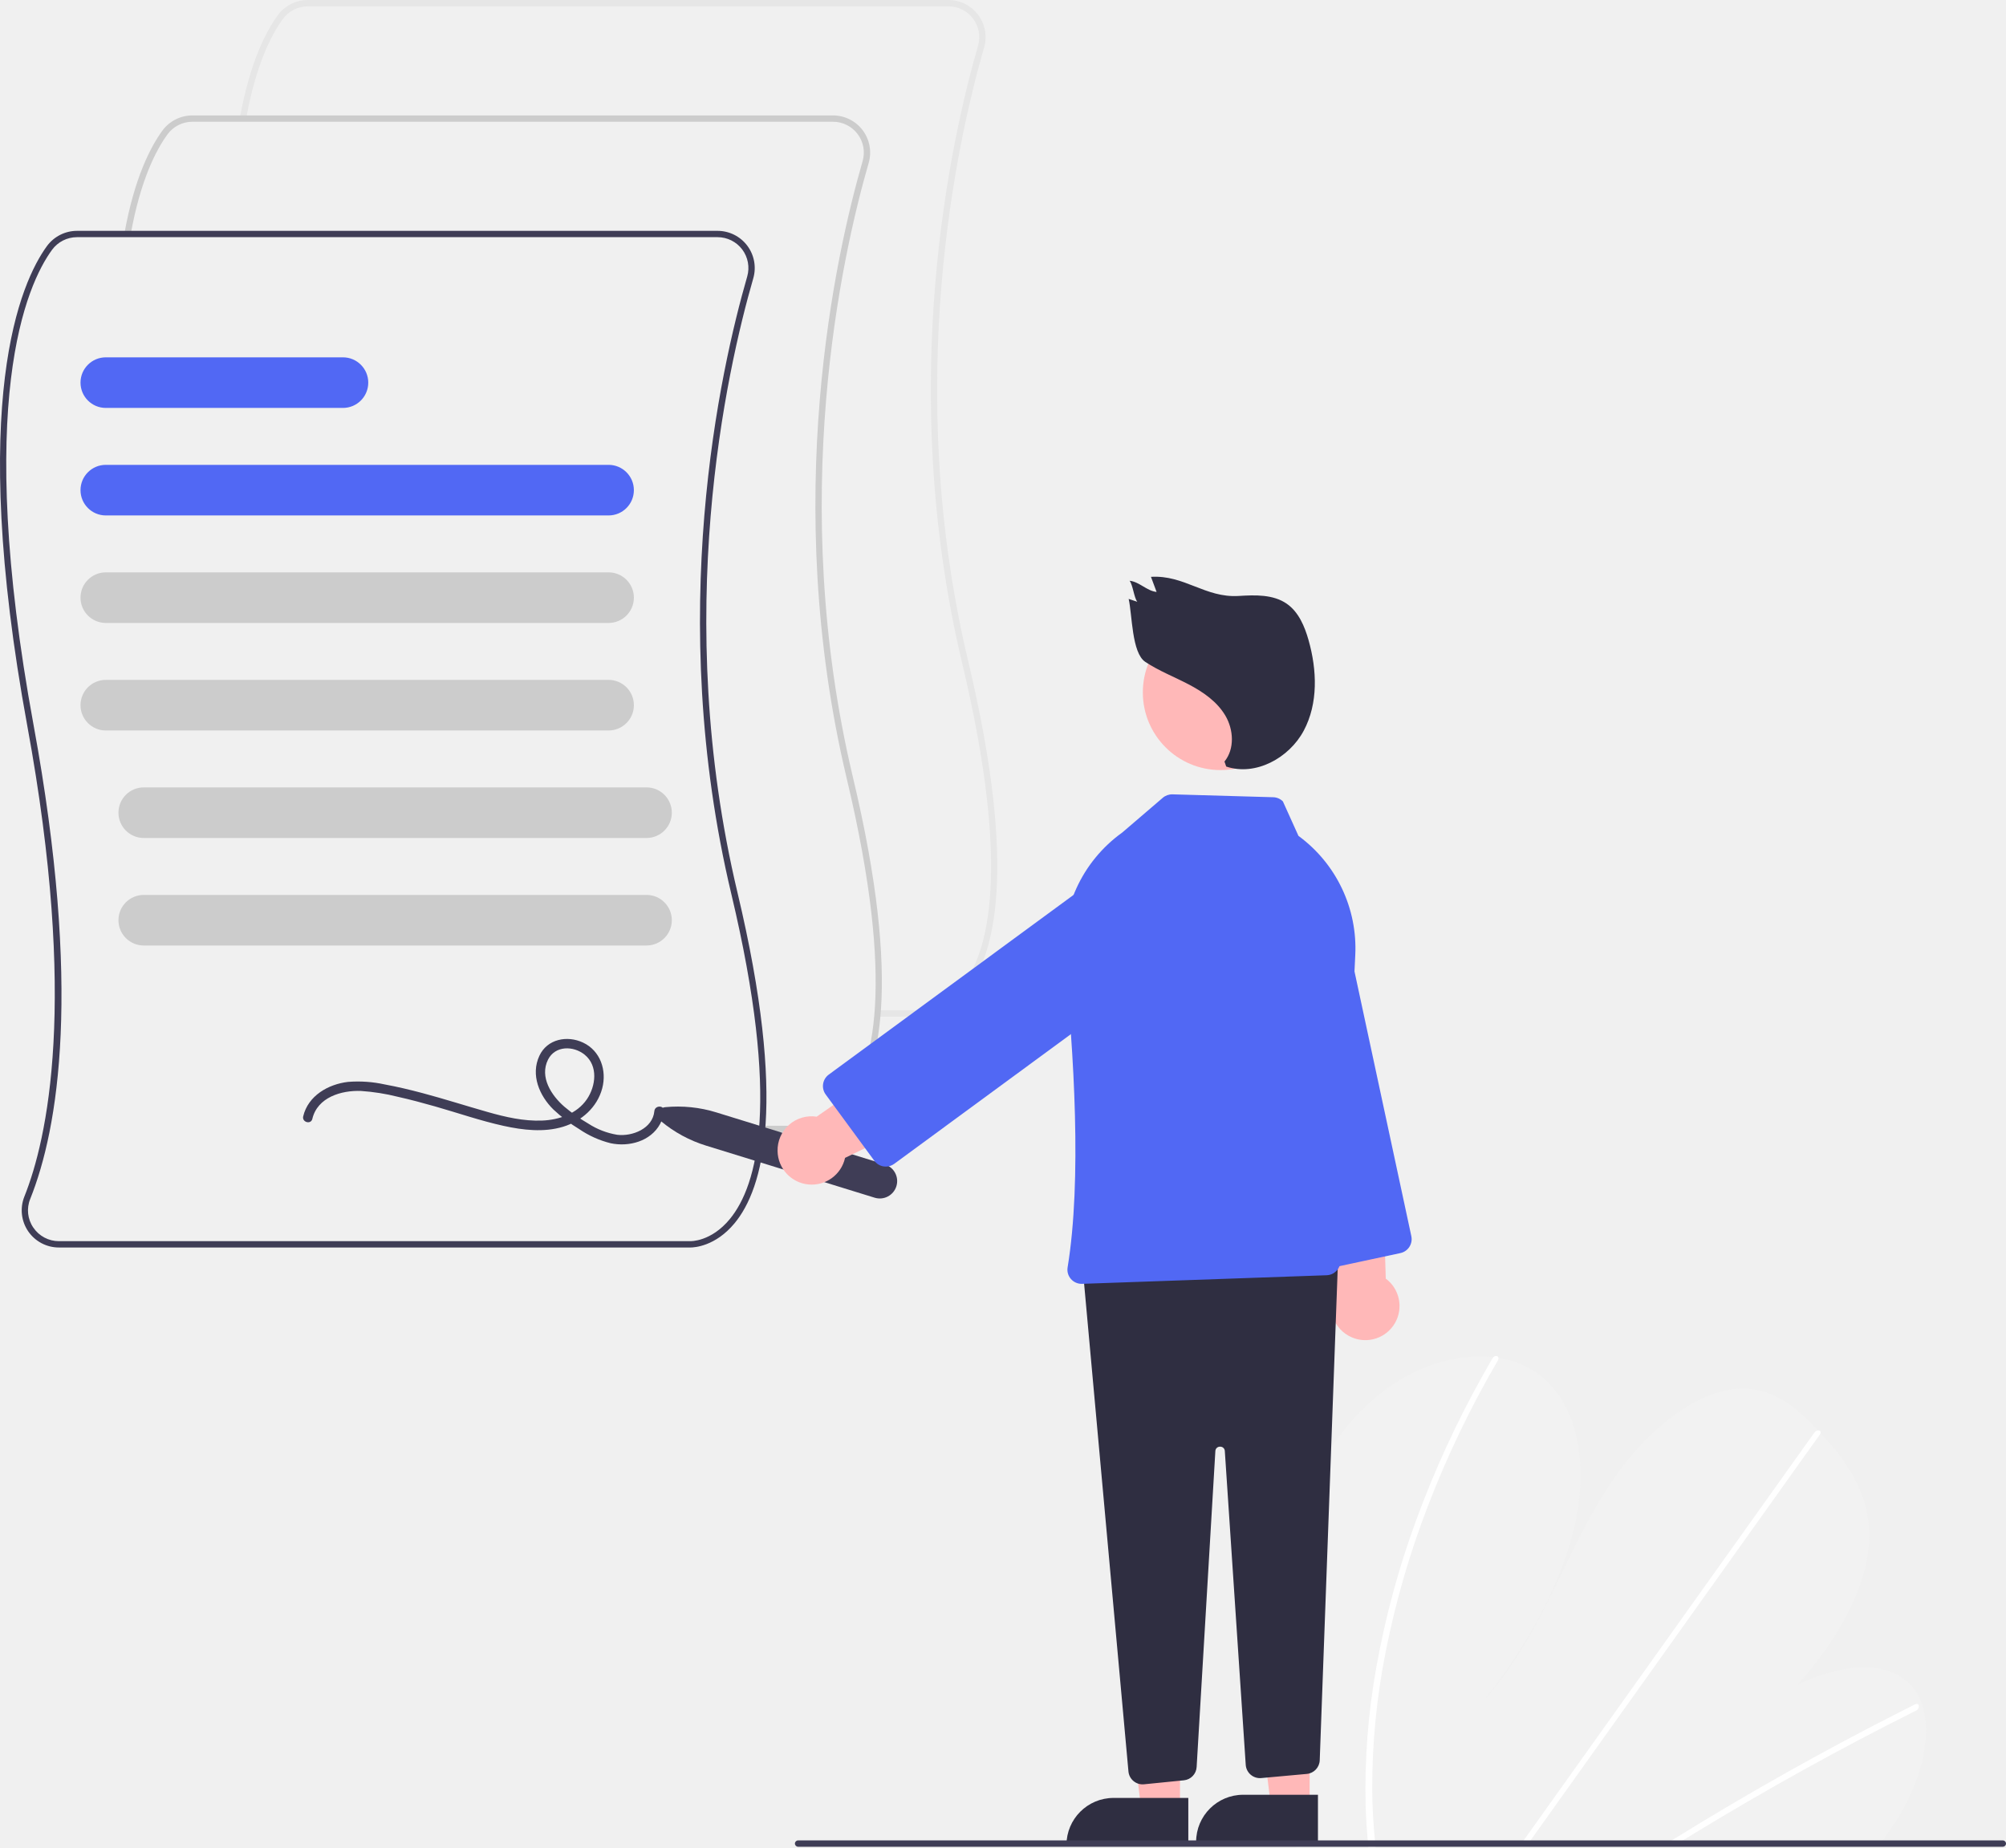
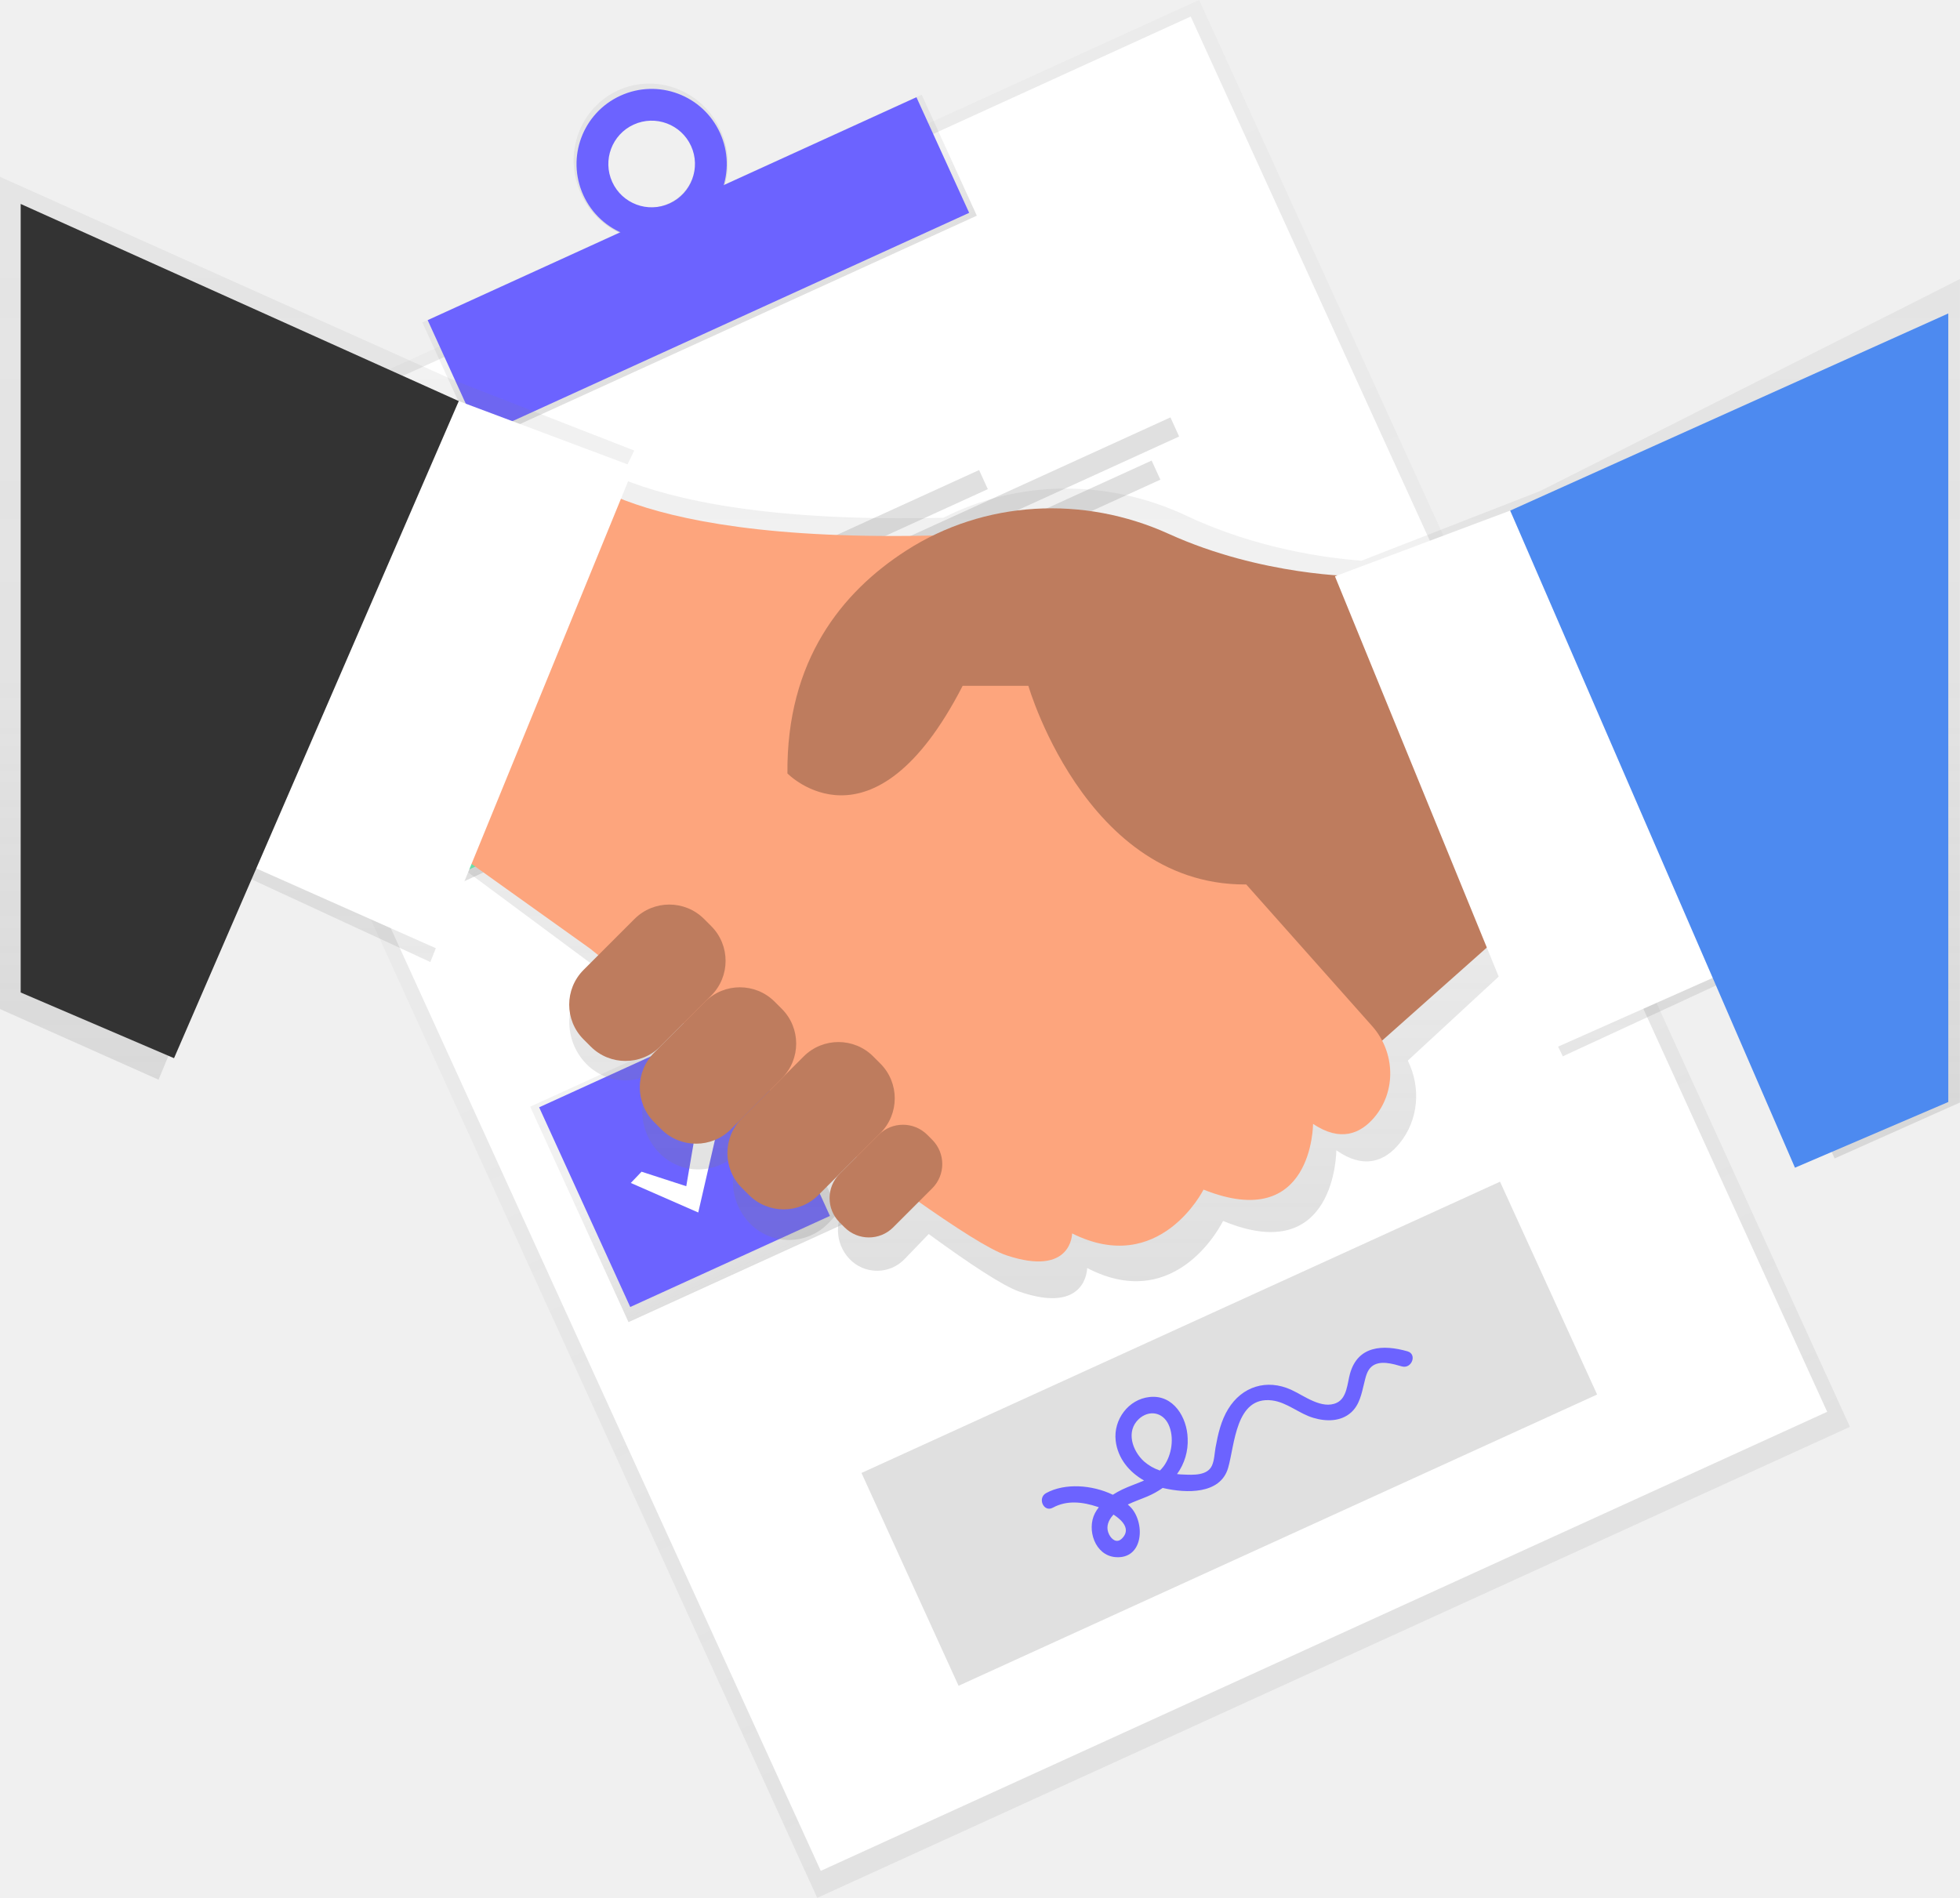
- <svg xmlns="http://www.w3.org/2000/svg" id="faaae39e-6d1f-40c0-bc77-dd3f36c97390" data-name="Layer 1" width="634.387" height="584.35" viewBox="0 0 634.387 584.35">
-   <path d="M574.1,479.328c-.113,0-.185-.003-.209-.004l-13.564.001v-2H573.94c.315.011,6.746.193,12.671-6.997,8.83-10.715,16.081-37.24.481-102.756-20.975-88.096-3.481-165.923,5.014-195.295a9.752,9.752,0,0,0-9.383-12.452H380.148a9.796,9.796,0,0,0-7.9,4.021c-3.599,4.95-8.537,14.46-11.627,31.655l-1.968-.354c3.157-17.569,8.256-27.358,11.978-32.478a11.801,11.801,0,0,1,9.517-4.845H582.723a11.753,11.753,0,0,1,11.304,15.007c-8.451,29.22-25.855,106.644-4.989,194.277,15.818,66.438,8.214,93.537-.951,104.572C582.043,478.959,575.382,479.328,574.1,479.328Z" transform="translate(-282.8063 -157.8251)" fill="#e6e6e6" />
-   <path d="M537.6,515.828c-.113,0-.185-.003-.209-.004l-13.564.001v-2H537.44c.317.01,6.746.193,12.671-6.997,8.83-10.715,16.081-37.24.481-102.756-20.975-88.096-3.481-165.923,5.014-195.295a9.752,9.752,0,0,0-9.383-12.452H343.648a9.796,9.796,0,0,0-7.9,4.021c-3.599,4.95-8.537,14.46-11.627,31.655l-1.968-.354c3.157-17.569,8.256-27.358,11.978-32.478a11.801,11.801,0,0,1,9.517-4.845H546.223a11.753,11.753,0,0,1,11.304,15.007c-8.451,29.22-25.855,106.644-4.989,194.277,15.818,66.438,8.214,93.537-.951,104.572C545.543,515.459,538.882,515.828,537.6,515.828Z" transform="translate(-282.8063 -157.8251)" fill="#ccc" />
-   <path d="M501.1,552.328c-.113,0-.185-.003-.209-.004l-199.453.001a11.75,11.75,0,0,1-10.928-16.102c7.237-18.081,16.981-61.459.932-148.839-18.951-103.18-1.985-140.47,6.189-151.713a11.801,11.801,0,0,1,9.518-4.845H509.723a11.753,11.753,0,0,1,11.304,15.007c-8.451,29.22-25.855,106.644-4.989,194.277,15.818,66.438,8.214,93.537-.951,104.572C509.043,551.959,502.382,552.328,501.1,552.328ZM307.148,232.825a9.796,9.796,0,0,0-7.9,4.021c-8.023,11.035-24.651,47.757-5.84,150.176,15.332,83.474,7.896,127.614-1.042,149.944a9.587,9.587,0,0,0,.977,9.064,9.763,9.763,0,0,0,8.095,4.294H500.94c.315.015,6.746.193,12.671-6.997,8.83-10.715,16.081-37.24.481-102.756-20.975-88.096-3.481-165.923,5.014-195.295a9.752,9.752,0,0,0-9.383-12.452Z" transform="translate(-282.8063 -157.8251)" fill="#3f3d56" />
-   <path d="M475.267,320.825h-159a8,8,0,1,1,0-16h159a8,8,0,0,1,0,16Z" transform="translate(-282.8063 -157.8251)" fill="#5168f4" />
-   <path d="M475.267,354.825h-159a8,8,0,1,1,0-16h159a8,8,0,0,1,0,16Z" transform="translate(-282.8063 -157.8251)" fill="#ccc" />
-   <path d="M475.267,388.825h-159a8,8,0,1,1,0-16h159a8,8,0,0,1,0,16Z" transform="translate(-282.8063 -157.8251)" fill="#ccc" />
-   <path d="M487.267,422.825h-159a8,8,0,1,1,0-16h159a8,8,0,0,1,0,16Z" transform="translate(-282.8063 -157.8251)" fill="#ccc" />
-   <path d="M487.267,456.825h-159a8,8,0,1,1,0-16h159a8,8,0,0,1,0,16Z" transform="translate(-282.8063 -157.8251)" fill="#ccc" />
-   <path d="M391.267,286.825h-75a8,8,0,1,1,0-16h75a8,8,0,0,1,0,16Z" transform="translate(-282.8063 -157.8251)" fill="#5168f4" />
-   <path d="M381.583,511.647c1.614-6.835,9.198-9.075,15.398-8.825a65.728,65.728,0,0,1,11.611,1.837c3.984.891,7.929,1.947,11.855,3.066,7.198,2.053,14.323,4.536,21.64,6.141,6.091,1.336,12.711,2.12,18.786.275,5.839-1.773,10.793-6.126,12.382-12.145,1.497-5.672-.558-11.873-6.054-14.465-5.012-2.364-11.342-1.162-13.827,4.184-2.801,6.027-.002,12.599,4.432,16.96a49.668,49.668,0,0,0,8.238,6.257,30.676,30.676,0,0,0,9.864,4.418c5.785,1.236,12.676-.585,15.66-6.112a10.329,10.329,0,0,0,1.172-4.037c.177-1.922-2.825-1.91-3,0-.506,5.503-6.951,8.081-11.77,7.477a23.924,23.924,0,0,1-9.125-3.542,53.472,53.472,0,0,1-7.558-5.333c-4.088-3.538-7.92-9.359-5.174-14.879,2.236-4.495,8.063-4.45,11.608-1.551,4.293,3.511,3.527,9.883.696,14.052-3.135,4.616-8.817,6.551-14.174,6.76-5.821.227-11.593-1.109-17.157-2.689-6.913-1.963-13.756-4.16-20.702-6.008-3.943-1.049-7.917-1.996-11.931-2.733a39.377,39.377,0,0,0-11.57-.801c-6.26.723-12.65,4.367-14.191,10.894-.443,1.877,2.449,2.679,2.893.798Z" transform="translate(-282.8063 -157.8251)" fill="#3f3d56" />
-   <path d="M688.083,681.265a458.031,458.031,0,0,0,4.318,58.855c.095.685.198,1.37.293,2.055l184.402-1.03c.541-.68,1.074-1.369,1.591-2.065,1.722-2.306,3.335-4.677,4.816-7.13,7.12-11.817,10.379-25.653,7.113-35.199l-.059-.148a16.75,16.75,0,0,0-3.269-5.681c-7.447-8.383-22.504-6.985-36.168-.219C863.375,677.288,873.134,660.36,873.876,645.25c.727-14.738-6.98-25.267-15.338-34.214-.274-.296-.548-.583-.823-.871-.133-.148-.274-.288-.407-.435-6.522-6.819-14.125-13.54-25.129-12.727-12.069.893-25.451,11.003-34.833,22.783-9.383,11.772-15.617,25.145-21.937,38.197-6.328,13.043-13.174,26.42-23.328,37.569,13.753-17.396,24.842-37.189,28.938-56.439s.491-37.738-11.766-46.804a28.669,28.669,0,0,0-12.558-5.067c-.529-.088-1.066-.159-1.612-.222-11.347-1.291-24.895,2.633-36.422,12.014C705.966,609.361,697.165,624.673,692.787,639.209,688.408,653.744,687.941,667.738,688.083,681.265Z" transform="translate(-282.8063 -157.8251)" fill="#f2f2f2" />
-   <path d="M808.729,741.527l3.526-.02q1.679-1.05,3.375-2.075c.7-.442,1.407-.867,2.116-1.3q17.544-10.715,35.308-20.556,17.748-9.849,35.674-18.79a1.478,1.478,0,0,0,.85-1.69.426.426,0,0,0-.059-.124c-.167-.313-.539-.443-1.083-.176-1.466.735-2.94,1.47-4.406,2.222q-17.975,9.094-35.796,19.097-17.808,9.998-35.414,20.879c-.247.15-.494.308-.741.458C810.96,740.143,809.849,740.835,808.729,741.527Z" transform="translate(-282.8063 -157.8251)" fill="#fff" />
-   <path d="M763.264,741.781l2.18-.012c.492-.688.975-1.376,1.467-2.065q17.332-24.304,34.656-48.608,28.371-39.79,56.724-79.579a1.404,1.404,0,0,0,.245-.48c.162-.587-.27-.932-.823-.871a1.656,1.656,0,0,0-1.152.733q-15.906,22.314-31.804,44.611-28.223,39.591-56.438,79.173c-1.196,1.675-2.393,3.358-3.589,5.033C764.24,740.404,763.748,741.092,763.264,741.781Z" transform="translate(-282.8063 -157.8251)" fill="#fff" />
-   <path d="M714.688,729.118c.111,3.675.354,7.291.672,10.873q.092,1.028.185,2.055l2.288-.013c-.07-.685-.14-1.37-.201-2.055-.483-5.176-.826-10.41-.873-15.786a220.23,220.23,0,0,1,4.336-44.392,276.397,276.397,0,0,1,13.428-46.119,316.724,316.724,0,0,1,21.97-45.63,1.219,1.219,0,0,0,.202-.81c-.094-.652-.963-.845-1.612-.222a1.894,1.894,0,0,0-.328.415q-1.583,2.722-3.108,5.46a316.505,316.505,0,0,0-21.028,45.79A275.09,275.09,0,0,0,718.1,684.872,217.271,217.271,0,0,0,714.688,729.118Z" transform="translate(-282.8063 -157.8251)" fill="#fff" />
-   <path d="M491.811,512.358a2.5,2.5,0,0,1,1.362-4.41,41.289,41.289,0,0,1,16.193,1.66l53.315,16.466a5.5,5.5,0,0,1-3.246,10.51l-53.315-16.466A41.292,41.292,0,0,1,491.811,512.358Z" transform="translate(-282.8063 -157.8251)" fill="#3f3d56" />
-   <path d="M710.358,580.757a10.743,10.743,0,0,1-4.868-15.737l-9.139-47.792,23.291-1.816,1.406,46.747A10.801,10.801,0,0,1,710.358,580.757Z" transform="translate(-282.8063 -157.8251)" fill="#ffb8b8" />
-   <path d="M694.914,556.092l-23.723-110.482a17.5,17.5,0,1,1,34.22-7.347l23.723,110.481a4.506,4.506,0,0,1-3.455,5.345l-25.421,5.458a4.498,4.498,0,0,1-5.344-3.455Z" transform="translate(-282.8063 -157.8251)" fill="#5168f4" />
-   <polygon points="373.17 572.064 360.911 572.064 355.078 524.776 373.173 524.777 373.17 572.064" fill="#ffb8b8" />
-   <path d="M352.154,568.561H375.797a0,0,0,0,1,0,0v14.887a0,0,0,0,1,0,0H337.267a0,0,0,0,1,0,0v0A14.887,14.887,0,0,1,352.154,568.561Z" fill="#2f2e41" />
-   <polygon points="414.17 571.064 401.911 571.064 396.078 523.776 414.173 523.777 414.17 571.064" fill="#ffb8b8" />
-   <path d="M393.154,567.561H416.797a0,0,0,0,1,0,0v14.887a0,0,0,0,1,0,0H378.267a0,0,0,0,1,0,0v0A14.887,14.887,0,0,1,393.154,567.561Z" fill="#2f2e41" />
-   <path d="M641.288,721.068a4.469,4.469,0,0,1-1.616-3.062L625.419,561.227a4.501,4.501,0,0,1,4.313-4.904l71.48-2.681a4.502,4.502,0,0,1,4.666,4.662l-5.714,156.177a4.508,4.508,0,0,1-4.09,4.316l-14.413,1.311a4.5,4.5,0,0,1-4.897-4.183l-6.614-99.217a1.436,1.436,0,0,0-1.496-1.399h-.006a1.437,1.437,0,0,0-1.492,1.411l-5.919,99.886a4.479,4.479,0,0,1-4.044,4.211l-12.591,1.26a4.47,4.47,0,0,1-3.313-1.008Z" transform="translate(-282.8063 -157.8251)" fill="#2f2e41" />
-   <circle cx="385.977" cy="218.962" r="24.561" fill="#ffb8b8" />
-   <path d="M621.485,562.288a4.462,4.462,0,0,1-1.053-3.679c4.534-27.562,1.979-68.074-.964-97.207a44.201,44.201,0,0,1,18.241-40.302l12.827-10.994a4.57,4.57,0,0,1,3.057-1.082l31.866.91a4.483,4.483,0,0,1,3.053,1.317l4.924,10.904.051.037a44.07,44.07,0,0,1,17.915,37.69l-4.69,96.937a4.524,4.524,0,0,1-4.347,4.28l-77.347,2.718c-.05.001-.1.002-.149.002A4.489,4.489,0,0,1,621.485,562.288Z" transform="translate(-282.8063 -157.8251)" fill="#5168f4" />
-   <path d="M528.709,521.837a10.743,10.743,0,0,1,12.366-10.883l39.865-27.898,11.19,20.508-42.077,20.416a10.801,10.801,0,0,1-21.344-2.143Z" transform="translate(-282.8063 -157.8251)" fill="#ffb8b8" />
-   <path d="M562.258,526.687a4.473,4.473,0,0,1-2.945-1.785l-15.385-20.96a4.506,4.506,0,0,1,.965-6.291l91.095-66.863a17.5,17.5,0,0,1,20.71,28.216L565.603,525.866a4.469,4.469,0,0,1-2.653.873A4.602,4.602,0,0,1,562.258,526.687Z" transform="translate(-282.8063 -157.8251)" fill="#5168f4" />
-   <path d="M670.04,398.652c3.257-3.994,2.901-10.077.286-14.518s-7.052-7.5-11.618-9.889-9.417-4.268-13.714-7.113-4.11-14.887-5.254-19.912l2.729.909c-1.049-1.342-1.385-5.307-2.434-6.649,3.084.305,5.455,3.232,8.538,3.537l-1.779-4.776c10.574-.652,17.149,6.696,27.723,6.044,5.239-.323,10.929-.527,15.236,2.473,3.743,2.607,5.637,7.12,6.881,11.509,2.669,9.423,3.084,19.979-1.526,28.62s-15.237,14.464-24.52,11.344Z" transform="translate(-282.8063 -157.8251)" fill="#2f2e41" />
-   <path d="M535.194,741.825h381a1,1,0,0,0,0-2h-381a1,1,0,0,0,0,2Z" transform="translate(-282.8063 -157.8251)" fill="#3f3d56" />
+ <svg xmlns="http://www.w3.org/2000/svg" xmlns:xlink="http://www.w3.org/1999/xlink" id="196ecc45-c3c6-4b7d-8685-374129418fe3" data-name="Layer 1" width="885" height="856.96" viewBox="0 0 885 856.96">
+   <defs>
+     <linearGradient id="431b905b-f630-4d26-9705-072736e3fa0a" x1="613.19" y1="813.7" x2="613.19" y2="105.57" gradientTransform="translate(-0.86 -10.23)" gradientUnits="userSpaceOnUse">
+       <stop offset="0" stop-color="gray" stop-opacity="0.25" />
+       <stop offset="0.54" stop-color="gray" stop-opacity="0.12" />
+       <stop offset="1" stop-color="gray" stop-opacity="0.1" />
+     </linearGradient>
+     <linearGradient id="82c9264e-9b45-4df5-9d25-f7dacbcab158" x1="613.84" y1="152.52" x2="613.84" y2="92.5" gradientTransform="translate(-140.84 19.9)" xlink:href="#431b905b-f630-4d26-9705-072736e3fa0a" />
+     <linearGradient id="e7f96ace-9b05-41bf-887d-5e87841d3793" x1="613.84" y1="104.78" x2="613.84" y2="33.84" gradientTransform="translate(-136.32 285.71) rotate(-24.52)" xlink:href="#431b905b-f630-4d26-9705-072736e3fa0a" />
+     <linearGradient id="0e5c1f30-7912-44d8-85da-be3b7e04fbbd" x1="440.4" y1="329.87" x2="440.4" y2="222.94" gradientTransform="translate(-61.32 78.01)" xlink:href="#431b905b-f630-4d26-9705-072736e3fa0a" />
+     <linearGradient id="f5898732-89b1-47b9-bad4-993f506fb52e" x1="440.76" y1="541.79" x2="440.76" y2="434.85" gradientTransform="translate(26.6 58.74)" xlink:href="#431b905b-f630-4d26-9705-072736e3fa0a" />
+     <linearGradient id="f9eac279-a8ac-46d5-97b7-7547b98d8743" x1="440.4" y1="302" x2="440.4" y2="249.51" gradientTransform="translate(-293.43 264.79) rotate(-24.52)" xlink:href="#431b905b-f630-4d26-9705-072736e3fa0a" />
+     <linearGradient id="56bc9504-3ea8-4a78-ad29-d599ef16b1a5" x1="599.62" y1="607.1" x2="599.62" y2="100.78" gradientTransform="matrix(1, 0, 0, 1, 0, 0)" xlink:href="#431b905b-f630-4d26-9705-072736e3fa0a" />
+   </defs>
+   <g opacity="0.5">
+     <rect x="356.07" y="95.34" width="512.51" height="708.13" transform="translate(-288.4 273.74) rotate(-24.52)" fill="url(#431b905b-f630-4d26-9705-072736e3fa0a)" />
+   </g>
+   <rect x="361.51" y="100.79" width="499.47" height="692.48" transform="translate(-287.52 273.08) rotate(-24.52)" fill="#fff" />
+   <rect x="349.12" y="112.4" width="247.78" height="60.02" transform="translate(-173.56 188.23) rotate(-24.52)" fill="url(#82c9264e-9b45-4df5-9d25-f7dacbcab158)" />
+   <path d="M436.21,61.74c-17.4,7.94-24.92,28.82-16.79,46.64s28.83,25.83,46.23,17.89,24.92-28.82,16.79-46.64S453.61,53.8,436.21,61.74Zm23.21,50.88a20.47,20.47,0,1,1,9.69-26.91A20.23,20.23,0,0,1,459.42,112.63Z" transform="translate(-157.12 -20.92)" fill="url(#e7f96ace-9b05-41bf-887d-5e87841d3793)" />
+   <rect x="351.19" y="112.55" width="242.56" height="57.38" transform="translate(-173.12 187.91) rotate(-24.52)" fill="#6c63ff" />
+   <path d="M437.29,64.12a33.91,33.91,0,1,0,44.92,16.78A33.91,33.91,0,0,0,437.29,64.12Zm22.19,48.65a19.56,19.56,0,1,1,9.68-25.92A19.56,19.56,0,0,1,459.48,112.76Z" transform="translate(-157.12 -20.92)" fill="#6c63ff" />
+   <rect x="325.61" y="300.95" width="106.94" height="106.94" transform="translate(-270.02 168.37) rotate(-24.52)" fill="url(#0e5c1f30-7912-44d8-85da-be3b7e04fbbd)" />
+   <rect x="413.89" y="493.6" width="106.94" height="106.94" transform="translate(-342.01 222.39) rotate(-24.52)" fill="url(#f5898732-89b1-47b9-bad4-993f506fb52e)" />
+   <rect x="329.52" y="304.86" width="99.11" height="99.11" transform="translate(-270.02 168.37) rotate(-24.52)" fill="#69f0ae" />
+   <rect x="416.66" y="495.88" width="99.11" height="99.11" transform="translate(-341.44 221.76) rotate(-24.52)" fill="#6c63ff" />
+   <rect x="471.46" y="260.92" width="135.85" height="9.48" transform="translate(-218.73 226.9) rotate(-24.52)" fill="#e0e0e0" />
+   <rect x="473.37" y="255.5" width="224.31" height="9.48" transform="translate(-212.31 245.56) rotate(-24.52)" fill="#e0e0e0" />
+   <rect x="479.98" y="271.71" width="208.51" height="9.48" transform="translate(-219.16 246.49) rotate(-24.52)" fill="#e0e0e0" />
+   <rect x="558.6" y="451.95" width="135.85" height="9.48" transform="translate(-290.15 280.29) rotate(-24.52)" fill="#e0e0e0" />
+   <rect x="560.51" y="446.52" width="224.31" height="9.48" transform="translate(-283.73 298.95) rotate(-24.52)" fill="#e0e0e0" />
+   <rect x="567.12" y="462.74" width="208.51" height="9.48" transform="translate(-290.58 299.88) rotate(-24.52)" fill="#e0e0e0" />
+   <polygon points="199.04 337.46 222.26 345 229.9 300.31 241.2 303.4 228.49 358.65 193.47 343.3 199.04 337.46" fill="url(#f9eac279-a8ac-46d5-97b7-7547b98d8743)" />
+   <polygon points="202 336.87 222.19 343.42 228.83 304.56 238.65 307.25 227.6 355.29 197.15 341.95 202 336.87" fill="#fff" />
+   <polygon points="289.68 529.08 309.87 535.63 316.51 496.77 326.33 499.46 315.28 547.5 284.83 534.16 289.68 529.08" fill="#fff" />
+   <rect x="553.74" y="615.49" width="316.9" height="105.63" transform="translate(-370.25 334.93) rotate(-24.52)" fill="#e0e0e0" />
+   <path d="M792.63,631.1c-11.08-3.16-22.42-2.56-25.95,10.11-1.19,4.27-1.33,10.9-5.91,13.1-6.74,3.24-14.87-3.24-20.72-5.88-10.9-4.92-22.09-1.57-28.4,8.77-3.2,5.24-4.57,11.27-5.66,17.24-.47,2.59-.53,5.79-1.62,8.23-2.09,4.67-8.63,4.25-12.92,4.07-.94,0-1.9-.11-2.86-.21a25.33,25.33,0,0,0,4.8-16.13c-.28-9.47-6.43-19.83-17.18-18.67-9.63,1-16.41,10.3-15.33,19.71.92,8,6.13,14.2,12.81,18-3.28,1.45-6.78,2.58-9.88,4.08a41.43,41.43,0,0,0-4.21,2.35c-9.37-4.52-21.68-5.37-30.11-.76-4.08,2.23-1.1,8.86,3,6.61,6.42-3.51,13.5-2.63,20.21-.4l.56.2a18.06,18.06,0,0,0-1.75,2.71c-3.79,7.36,0,19,9.22,19.8,13,1.11,13.61-16.07,6.55-22.91-.3-.29-.6-.57-.92-.84,2.92-1.41,6.08-2.47,8.87-3.66a36.89,36.89,0,0,0,6.9-3.84l.5.13c9.93,2.25,25.43,2.95,29-9.08,3.06-10.44,3.35-32.61,19.85-30.56,6.73.83,12.25,6,18.65,7.87,5.73,1.71,12.36,1.78,17.06-2.44,3.88-3.48,4.75-8.62,5.94-13.42.61-2.48,1.21-5.44,3.23-7.21,3.65-3.19,9.68-1.31,13.75-.15C794.56,639.18,797.14,632.38,792.63,631.1Zm-129,84.59c-2.19,2.17-4.51.45-5.68-1.82-1.42-2.76-.81-5.48,1-7.91a13.74,13.74,0,0,1,.95-1.14C664.23,707.62,667.77,711.63,663.67,715.69Zm7.68-54c4.5-4.18,10.77-3.26,13.45,2.48s1.5,13.84-2.26,18.9a15.26,15.26,0,0,1-1.65,1.86,21.07,21.07,0,0,1-7.13-4.07C668.4,676.06,665.39,667.19,671.35,661.66Z" transform="translate(-157.12 -20.92)" fill="#6c63ff" />
+   <path d="M852.6,242.63l-80.72,31.47c-15.18-1.13-47.12-5.25-78.82-20.2-35.29-16.64-75.72-16.6-110,.83-79,1.89-122.48-8.23-145.68-17.81l6.12-12.56-81.82-31.9L157.12,100.78V476.54l71.59,31.9,38.4-92.12,84.33,39,16.19-41.14L423,455.27l3.77,3.17-5.19,5.39a27.06,27.06,0,0,0,0,37.21h0a24.64,24.64,0,0,0,35.8,0l-2.84,3a27.06,27.06,0,0,0,0,37.21h0a24.64,24.64,0,0,0,35.8,0l16.4-17.05h0L495.48,535.9a27.06,27.06,0,0,0,0,37.21h0a24.64,24.64,0,0,0,35.8,0l16.19-16.83h0l-6.81,7.08a18.9,18.9,0,0,0,0,26,17.21,17.21,0,0,0,25,0l10.8-11.22c18.55,13.55,33.56,23.44,40.91,26C648,614.76,648,593.49,648,593.49c40.91,21.26,61.37-21.26,61.37-21.26,51.14,21.26,51.14-31.9,51.14-31.9,12.78,8.86,22,4.8,28.44-3,8.77-10.58,9.84-25.51,3.82-37.49l48.88-45.17,21.14,43.22,84.33-39,38.4,85.13,56.55-25.25V146.94Z" transform="translate(-157.12 -20.92)" fill="url(#56bc9504-3ea8-4a78-ad29-d599ef16b1a5)" />
+   <polygon points="681.9 418.48 592.88 497.6 523.65 369.02 681.9 329.46 681.9 418.48" fill="#be7c5e" />
+   <path d="M413.72,231.69s28.57,39.56,197.81,29.67l98.91,148.36,66.28,74.57c10.41,11.72,11,29.49.78,41.37-6.21,7.21-15.14,11-27.5,2.75,0,0,0,49.45-49.45,29.67,0,0-19.78,39.56-59.34,19.78,0,0,0,19.78-29.67,9.89S423.61,449.29,423.61,449.29l-69.23-49.45Z" transform="translate(-157.12 -20.92)" fill="#fda57d" />
+   <path d="M769.78,281.15s-42.74,0-85-19.19c-38.43-17.43-83.18-15.21-118.64,7.67-28.9,18.65-53.94,49.53-53.47,100.53,0,0,38.46,39.56,79.12-39.56h29.67s28.57,98.91,108.8,89,98.91-19.78,98.91-19.78Z" transform="translate(-157.12 -20.92)" fill="#be7c5e" />
+   <rect x="456.83" y="463.57" width="48.96" height="76.93" rx="22.21" ry="22.21" transform="translate(338.85 -214.21) rotate(45)" fill="#be7c5e" />
+   <rect x="424.96" y="426.21" width="48.96" height="76.93" rx="22.21" ry="22.21" transform="translate(303.09 -202.62) rotate(45)" fill="#be7c5e" />
+   <rect x="498.86" y="487.27" width="48.96" height="83.92" rx="22.21" ry="22.21" transform="translate(370.39 -235.97) rotate(45)" fill="#be7c5e" />
+   <rect x="540.04" y="526.26" width="34.19" height="55.95" rx="15.51" ry="15.51" transform="translate(397.97 -252.54) rotate(45)" fill="#be7c5e" />
+   <polygon points="780.8 438.26 691.79 477.82 602.77 260.23 681.9 230.56 780.8 438.26" fill="#fff" />
+   <polygon points="108.25 388.81 197.26 428.37 286.28 210.78 207.15 181.1 108.25 388.81" fill="#fff" />
+   <polygon points="9.34 92.09 207.15 181.1 78.58 477.82 9.34 448.15 9.34 92.09" fill="#333" />
+   <polygon points="879.71 141.54 681.9 230.56 810.48 527.27 879.71 497.6 879.71 141.54" fill="#4d8af0" />
</svg>
